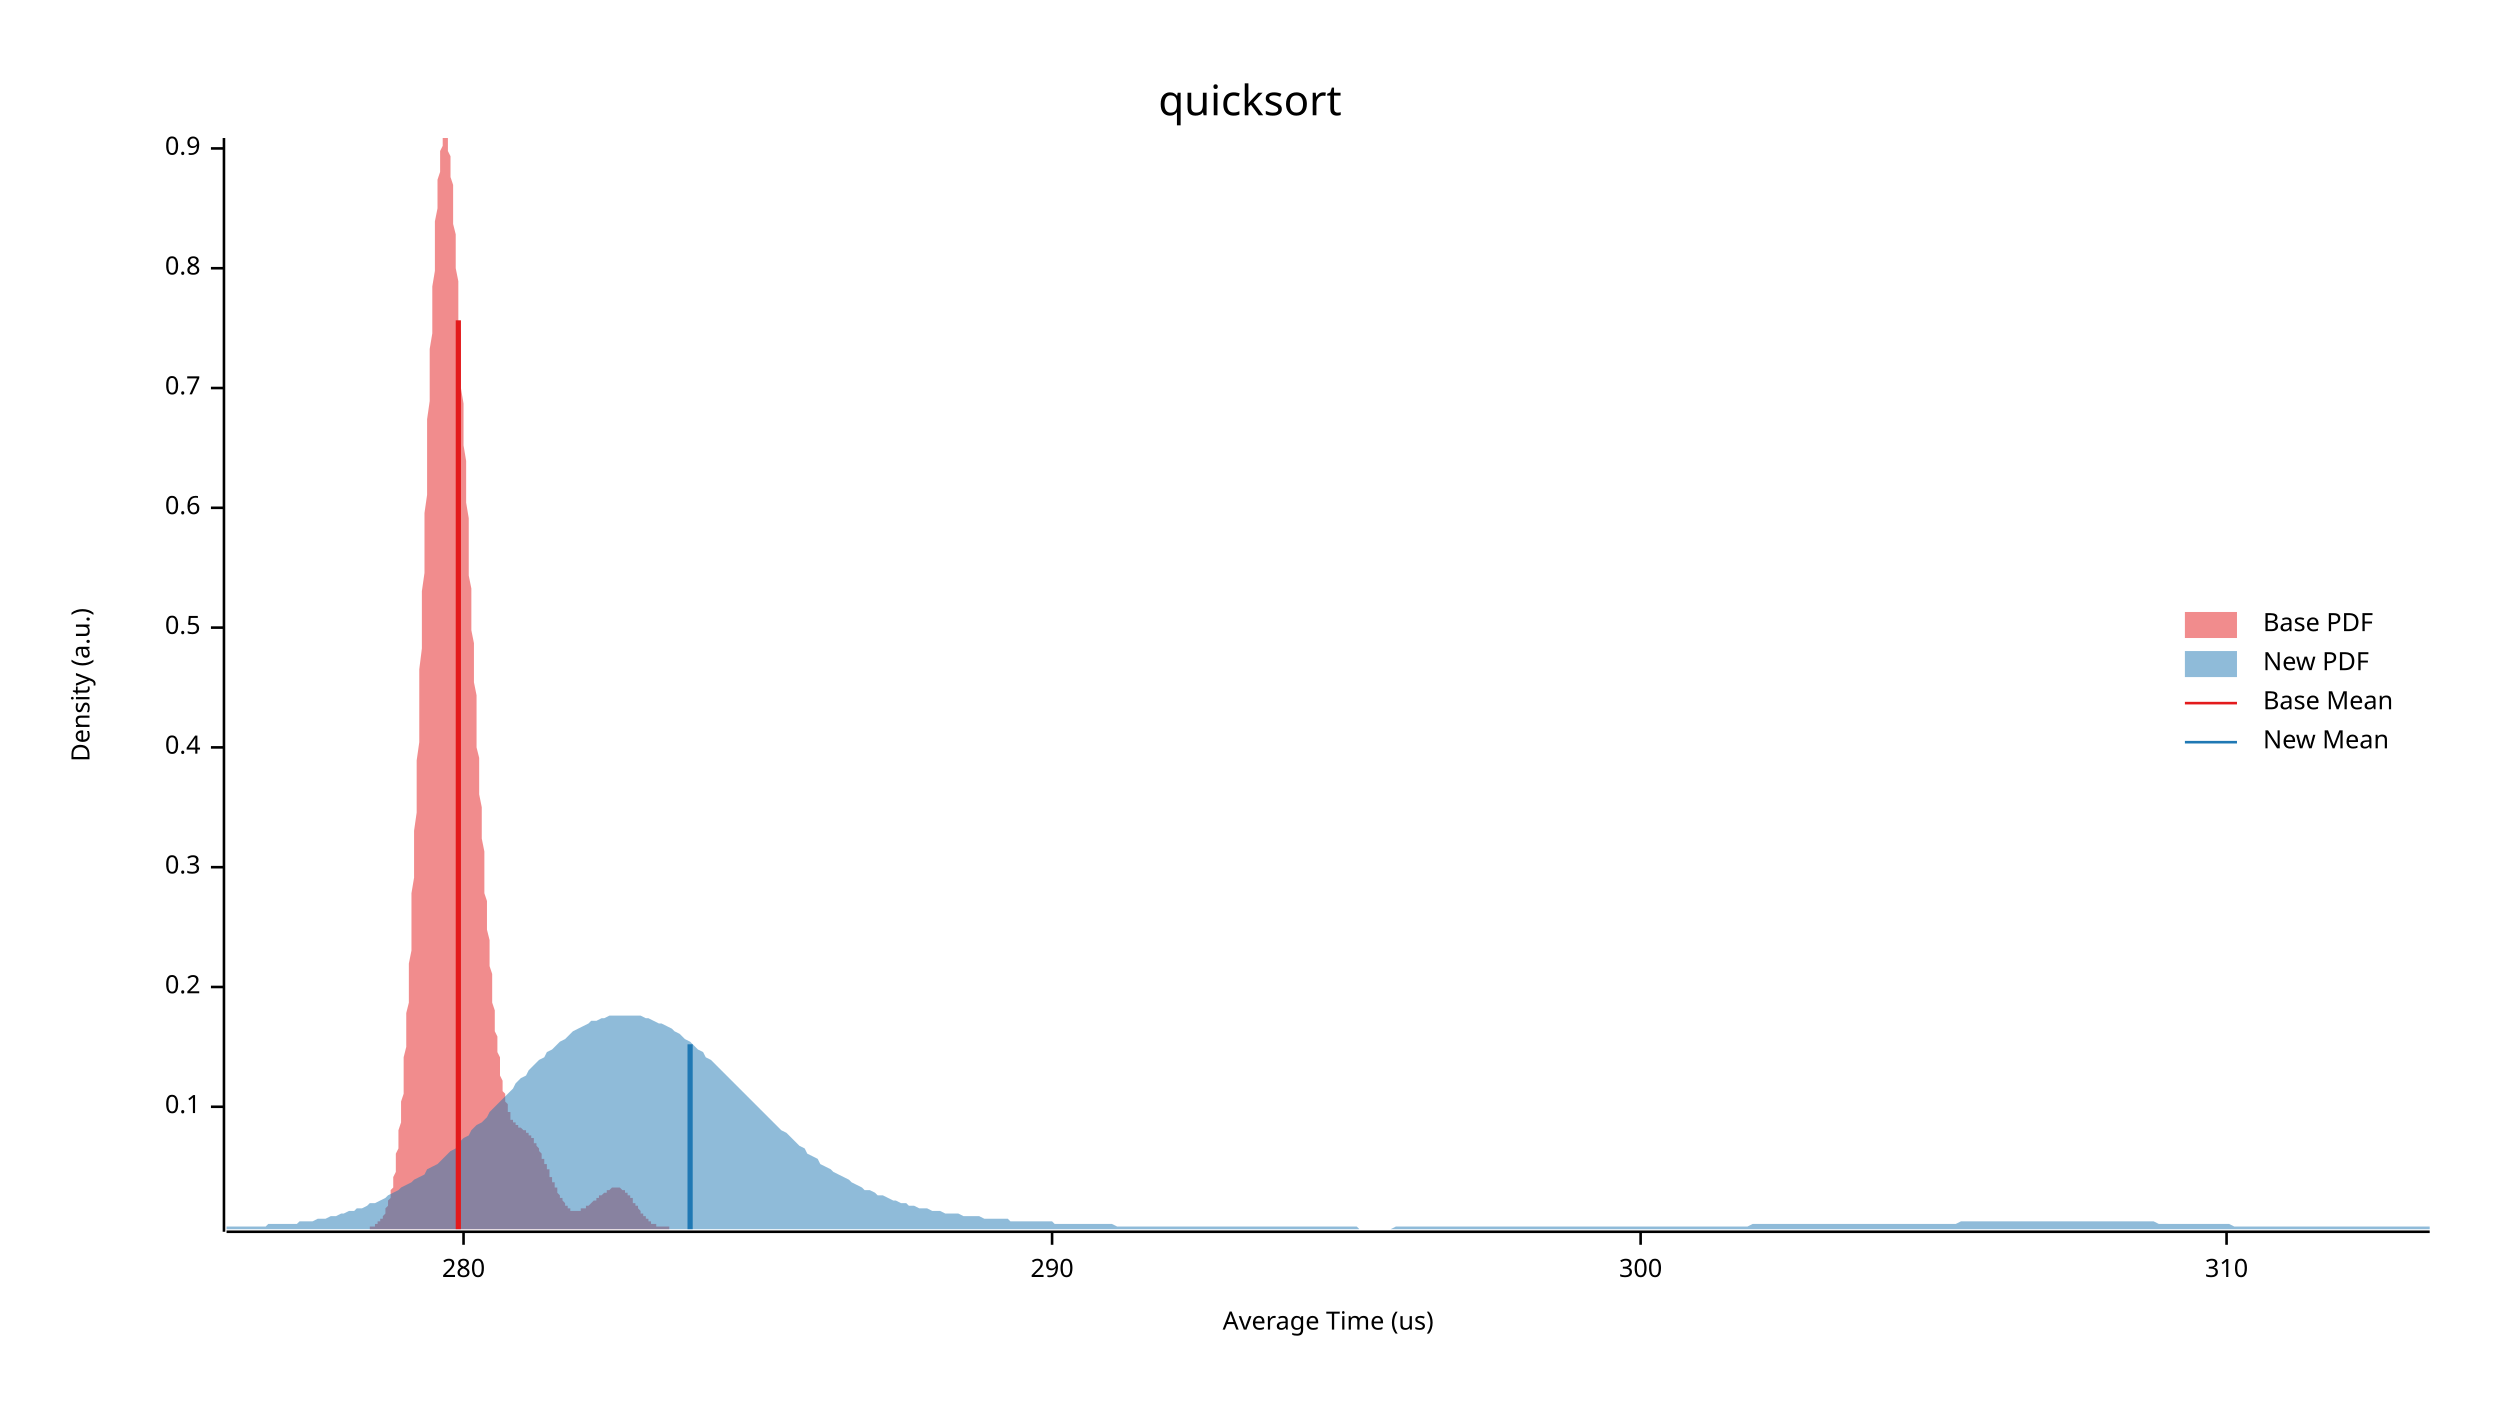
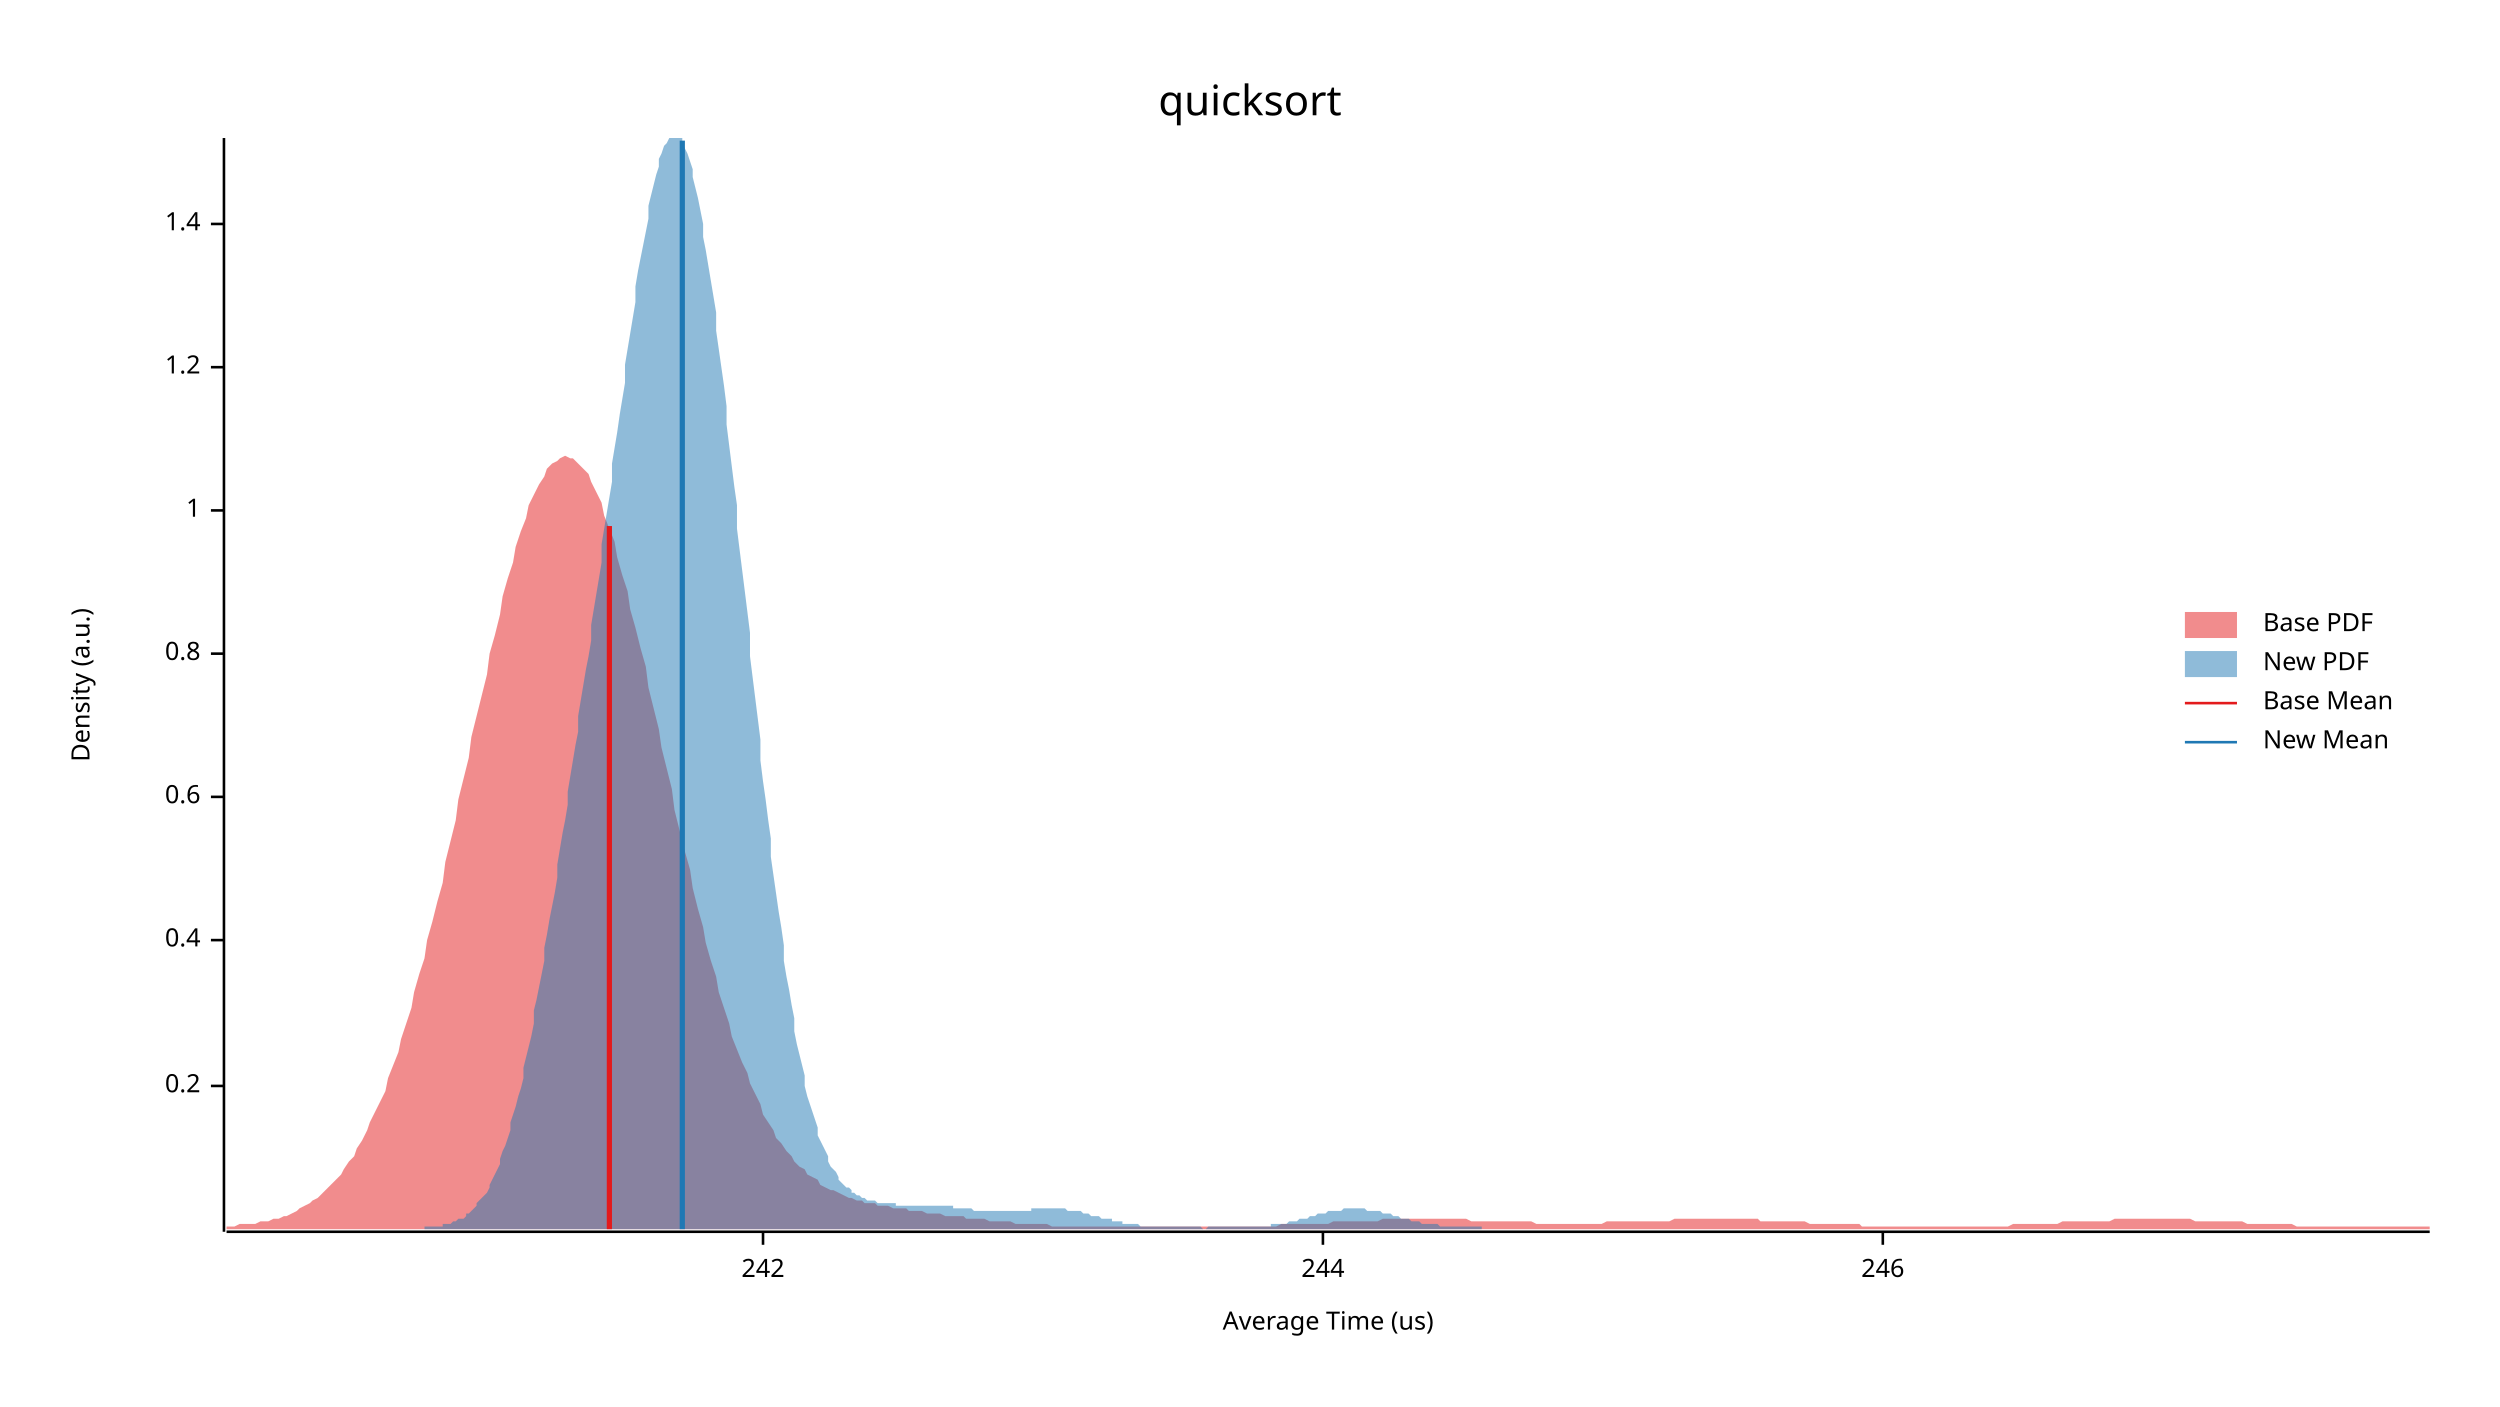
<svg xmlns="http://www.w3.org/2000/svg" width="960" height="540">
  <text x="480" y="32" dy="0.76em" text-anchor="middle" font-family="sans-serif" font-size="16.129" opacity="1" fill="#000000">
quicksort
</text>
  <text x="27" y="263" dy="0.76em" text-anchor="middle" font-family="sans-serif" font-size="9.677" opacity="1" fill="#000000" transform="rotate(270, 27, 263)">
Density (a.u.)
</text>
  <text x="510" y="513" dy="-0.5ex" text-anchor="middle" font-family="sans-serif" font-size="9.677" opacity="1" fill="#000000">
Average Time (us)
</text>
  <polyline fill="none" opacity="1" stroke="#000000" stroke-width="1" points="86,53 86,473 " />
-   <text x="77" y="425" dy="0.5ex" text-anchor="end" font-family="sans-serif" font-size="9.677" opacity="1" fill="#000000">
- 0.1
- </text>
-   <polyline fill="none" opacity="1" stroke="#000000" stroke-width="1" points="81,425 86,425 " />
-   <text x="77" y="379" dy="0.5ex" text-anchor="end" font-family="sans-serif" font-size="9.677" opacity="1" fill="#000000">
+   <text x="77" y="417" dy="0.5ex" text-anchor="end" font-family="sans-serif" font-size="9.677" opacity="1" fill="#000000">
0.2
</text>
-   <polyline fill="none" opacity="1" stroke="#000000" stroke-width="1" points="81,379 86,379 " />
-   <text x="77" y="333" dy="0.5ex" text-anchor="end" font-family="sans-serif" font-size="9.677" opacity="1" fill="#000000">
- 0.3
- </text>
-   <polyline fill="none" opacity="1" stroke="#000000" stroke-width="1" points="81,333 86,333 " />
-   <text x="77" y="287" dy="0.5ex" text-anchor="end" font-family="sans-serif" font-size="9.677" opacity="1" fill="#000000">
+   <polyline fill="none" opacity="1" stroke="#000000" stroke-width="1" points="81,417 86,417 " />
+   <text x="77" y="361" dy="0.5ex" text-anchor="end" font-family="sans-serif" font-size="9.677" opacity="1" fill="#000000">
0.4
</text>
-   <polyline fill="none" opacity="1" stroke="#000000" stroke-width="1" points="81,287 86,287 " />
-   <text x="77" y="241" dy="0.5ex" text-anchor="end" font-family="sans-serif" font-size="9.677" opacity="1" fill="#000000">
- 0.5
- </text>
-   <polyline fill="none" opacity="1" stroke="#000000" stroke-width="1" points="81,241 86,241 " />
-   <text x="77" y="195" dy="0.5ex" text-anchor="end" font-family="sans-serif" font-size="9.677" opacity="1" fill="#000000">
+   <polyline fill="none" opacity="1" stroke="#000000" stroke-width="1" points="81,361 86,361 " />
+   <text x="77" y="306" dy="0.5ex" text-anchor="end" font-family="sans-serif" font-size="9.677" opacity="1" fill="#000000">
0.6
</text>
-   <polyline fill="none" opacity="1" stroke="#000000" stroke-width="1" points="81,195 86,195 " />
-   <text x="77" y="149" dy="0.5ex" text-anchor="end" font-family="sans-serif" font-size="9.677" opacity="1" fill="#000000">
- 0.7
- </text>
-   <polyline fill="none" opacity="1" stroke="#000000" stroke-width="1" points="81,149 86,149 " />
-   <text x="77" y="103" dy="0.5ex" text-anchor="end" font-family="sans-serif" font-size="9.677" opacity="1" fill="#000000">
+   <polyline fill="none" opacity="1" stroke="#000000" stroke-width="1" points="81,306 86,306 " />
+   <text x="77" y="251" dy="0.5ex" text-anchor="end" font-family="sans-serif" font-size="9.677" opacity="1" fill="#000000">
0.8
</text>
-   <polyline fill="none" opacity="1" stroke="#000000" stroke-width="1" points="81,103 86,103 " />
-   <text x="77" y="57" dy="0.5ex" text-anchor="end" font-family="sans-serif" font-size="9.677" opacity="1" fill="#000000">
- 0.9
+   <polyline fill="none" opacity="1" stroke="#000000" stroke-width="1" points="81,251 86,251 " />
+   <text x="77" y="196" dy="0.5ex" text-anchor="end" font-family="sans-serif" font-size="9.677" opacity="1" fill="#000000">
+ 1
</text>
-   <polyline fill="none" opacity="1" stroke="#000000" stroke-width="1" points="81,57 86,57 " />
+   <polyline fill="none" opacity="1" stroke="#000000" stroke-width="1" points="81,196 86,196 " />
+   <text x="77" y="141" dy="0.5ex" text-anchor="end" font-family="sans-serif" font-size="9.677" opacity="1" fill="#000000">
+ 1.2
+ </text>
+   <polyline fill="none" opacity="1" stroke="#000000" stroke-width="1" points="81,141 86,141 " />
+   <text x="77" y="86" dy="0.5ex" text-anchor="end" font-family="sans-serif" font-size="9.677" opacity="1" fill="#000000">
+ 1.4
+ </text>
+   <polyline fill="none" opacity="1" stroke="#000000" stroke-width="1" points="81,86 86,86 " />
  <polyline fill="none" opacity="1" stroke="#000000" stroke-width="1" points="87,473 933,473 " />
-   <text x="178" y="483" dy="0.76em" text-anchor="middle" font-family="sans-serif" font-size="9.677" opacity="1" fill="#000000">
- 280
+   <text x="293" y="483" dy="0.76em" text-anchor="middle" font-family="sans-serif" font-size="9.677" opacity="1" fill="#000000">
+ 242
</text>
-   <polyline fill="none" opacity="1" stroke="#000000" stroke-width="1" points="178,473 178,478 " />
-   <text x="404" y="483" dy="0.76em" text-anchor="middle" font-family="sans-serif" font-size="9.677" opacity="1" fill="#000000">
- 290
+   <polyline fill="none" opacity="1" stroke="#000000" stroke-width="1" points="293,473 293,478 " />
+   <text x="508" y="483" dy="0.76em" text-anchor="middle" font-family="sans-serif" font-size="9.677" opacity="1" fill="#000000">
+ 244
</text>
-   <polyline fill="none" opacity="1" stroke="#000000" stroke-width="1" points="404,473 404,478 " />
-   <text x="630" y="483" dy="0.76em" text-anchor="middle" font-family="sans-serif" font-size="9.677" opacity="1" fill="#000000">
- 300
+   <polyline fill="none" opacity="1" stroke="#000000" stroke-width="1" points="508,473 508,478 " />
+   <text x="723" y="483" dy="0.76em" text-anchor="middle" font-family="sans-serif" font-size="9.677" opacity="1" fill="#000000">
+ 246
</text>
-   <polyline fill="none" opacity="1" stroke="#000000" stroke-width="1" points="630,473 630,478 " />
-   <text x="855" y="483" dy="0.76em" text-anchor="middle" font-family="sans-serif" font-size="9.677" opacity="1" fill="#000000">
- 310
- </text>
-   <polyline fill="none" opacity="1" stroke="#000000" stroke-width="1" points="855,473 855,478 " />
-   <polygon opacity="0.5" fill="#E31A1C" points="142,471 142,471 142,471 142,471 142,471 143,471 143,471 143,471 143,471 144,471 144,471 144,470 144,470 145,470 145,470 145,470 145,470 145,469 146,469 146,469 146,469 146,468 147,468 147,468 147,467 147,467 148,466 148,466 148,465 148,465 148,464 149,463 149,463 149,462 149,461 150,460 150,459 150,458 150,457 151,456 151,454 151,453 151,452 152,450 152,448 152,447 152,445 152,443 153,441 153,439 153,436 153,434 154,431 154,429 154,426 154,423 155,420 155,416 155,413 155,409 155,406 156,402 156,398 156,394 156,389 157,385 157,380 157,375 157,370 158,365 158,360 158,355 158,349 158,343 159,337 159,331 159,325 159,319 160,312 160,306 160,299 160,292 161,285 161,278 161,271 161,264 161,257 162,249 162,242 162,235 162,227 163,220 163,212 163,205 163,197 164,190 164,183 164,176 164,168 164,161 165,154 165,148 165,141 165,134 166,128 166,122 166,116 166,110 167,104 167,99 167,94 167,89 167,85 168,80 168,76 168,72 168,69 169,66 169,63 169,60 169,58 170,56 170,55 170,53 170,53 170,53 171,53 171,53 171,53 171,53 172,53 172,55 172,56 172,58 173,60 173,62 173,65 173,68 174,71 174,74 174,78 174,82 174,86 175,90 175,94 175,98 175,103 176,108 176,113 176,118 176,123 177,128 177,133 177,138 177,144 177,149 178,155 178,160 178,166 178,171 179,177 179,182 179,188 179,193 180,199 180,204 180,210 180,215 180,221 181,226 181,231 181,237 181,242 182,247 182,252 182,257 182,262 183,267 183,272 183,277 183,282 183,287 184,291 184,296 184,301 184,305 185,310 185,314 185,318 185,322 186,327 186,331 186,335 186,339 186,343 187,346 187,350 187,354 187,357 188,361 188,364 188,367 188,371 189,374 189,377 189,380 189,383 189,385 190,388 190,391 190,393 190,396 191,398 191,400 191,402 191,404 192,406 192,408 192,410 192,412 192,413 193,415 193,416 193,418 193,419 194,420 194,421 194,422 194,423 195,424 195,425 195,426 195,427 196,427 196,428 196,429 196,429 196,430 197,430 197,430 197,431 197,431 198,431 198,432 198,432 198,432 199,432 199,432 199,433 199,433 199,433 200,433 200,433 200,433 200,433 201,434 201,434 201,434 201,434 202,434 202,434 202,434 202,435 202,435 203,435 203,435 203,435 203,436 204,436 204,436 204,437 204,437 205,437 205,437 205,438 205,438 205,439 206,439 206,439 206,440 206,440 207,441 207,441 207,442 207,442 208,443 208,443 208,443 208,444 208,445 209,445 209,446 209,446 209,447 210,447 210,448 210,448 210,449 211,449 211,450 211,450 211,451 211,452 212,452 212,453 212,453 212,454 213,454 213,455 213,455 213,456 214,456 214,457 214,457 214,458 214,458 215,459 215,459 215,459 215,460 216,460 216,461 216,461 216,461 217,462 217,462 217,462 217,463 218,463 218,463 218,463 218,464 218,464 219,464 219,464 219,464 219,465 220,465 220,465 220,465 220,465 221,465 221,465 221,465 221,465 221,465 222,465 222,465 222,465 222,465 223,465 223,465 223,465 223,464 224,464 224,464 224,464 224,464 224,464 225,464 225,464 225,463 225,463 226,463 226,463 226,463 226,463 227,462 227,462 227,462 227,462 227,462 228,461 228,461 228,461 228,461 229,461 229,461 229,460 229,460 230,460 230,460 230,460 230,459 230,459 231,459 231,459 231,459 231,459 232,458 232,458 232,458 232,458 233,458 233,458 233,457 233,457 233,457 234,457 234,457 234,457 234,457 235,456 235,456 235,456 235,456 236,456 236,456 236,456 236,456 236,456 237,456 237,456 237,456 237,456 238,456 238,456 238,456 238,456 239,457 239,457 239,457 239,457 240,457 240,457 240,458 240,458 240,458 241,458 241,458 241,459 241,459 242,459 242,460 242,460 242,460 243,460 243,461 243,461 243,461 243,462 244,462 244,462 244,463 244,463 245,463 245,464 245,464 245,464 246,465 246,465 246,465 246,466 246,466 247,466 247,466 247,467 247,467 248,467 248,467 248,468 248,468 249,468 249,468 249,469 249,469 249,469 250,469 250,469 250,469 250,470 251,470 251,470 251,470 251,470 252,470 252,470 252,470 252,471 252,471 253,471 253,471 253,471 253,471 254,471 254,471 254,471 254,471 255,471 255,471 255,471 255,471 255,471 256,471 256,471 256,471 256,471 257,471 257,471 257,471 257,472 142,472 " />
-   <polygon opacity="0.5" fill="#1F78B4" points="87,471 88,471 90,471 92,471 93,471 95,471 97,471 98,471 100,471 102,471 103,470 105,470 107,470 109,470 110,470 112,470 114,470 115,469 117,469 119,469 120,469 122,468 124,468 125,468 127,467 129,467 131,466 132,466 134,465 136,465 137,464 139,464 141,463 142,462 144,462 146,461 148,460 149,459 151,458 153,457 154,456 156,455 158,454 159,453 161,452 163,451 164,449 166,448 168,447 170,445 171,444 173,442 175,441 176,439 178,437 180,436 181,434 183,432 185,431 187,429 188,427 190,425 192,423 193,422 195,420 197,418 198,416 200,414 202,413 203,411 205,409 207,407 209,406 210,404 212,403 214,401 215,400 217,399 219,397 220,396 222,395 224,394 226,393 227,392 229,392 231,391 232,391 234,390 236,390 237,390 239,390 241,390 242,390 244,390 246,390 248,391 249,391 251,392 253,393 254,393 256,394 258,395 259,396 261,397 263,399 265,400 266,401 268,403 270,404 271,406 273,407 275,409 276,410 278,412 280,414 281,415 283,417 285,419 287,421 288,422 290,424 292,426 293,427 295,429 297,431 298,432 300,434 302,435 304,437 305,438 307,440 309,441 310,443 312,444 314,445 315,447 317,448 319,449 320,450 322,451 324,452 326,453 327,454 329,455 331,456 332,457 334,457 336,458 337,459 339,459 341,460 343,461 344,461 346,462 348,462 349,463 351,463 353,464 354,464 356,464 358,465 359,465 361,465 363,466 365,466 366,466 368,466 370,467 371,467 373,467 375,467 376,467 378,468 380,468 381,468 383,468 385,468 387,468 388,469 390,469 392,469 393,469 395,469 397,469 398,469 400,469 402,469 404,469 405,470 407,470 409,470 410,470 412,470 414,470 415,470 417,470 419,470 420,470 422,470 424,470 426,470 427,470 429,471 431,471 432,471 434,471 436,471 437,471 439,471 441,471 443,471 444,471 446,471 448,471 449,471 451,471 453,471 454,471 456,471 458,471 459,471 461,471 463,471 465,471 466,471 468,471 470,471 471,471 473,471 475,471 476,471 478,471 480,471 482,471 483,471 485,471 487,471 488,471 490,471 492,471 493,471 495,471 497,471 498,471 500,471 502,471 504,471 505,471 507,471 509,471 510,471 512,471 514,471 515,471 517,471 519,471 521,471 522,472 524,472 526,472 527,472 529,472 531,472 532,472 534,472 536,471 537,471 539,471 541,471 543,471 544,471 546,471 548,471 549,471 551,471 553,471 554,471 556,471 558,471 560,471 561,471 563,471 565,471 566,471 568,471 570,471 571,471 573,471 575,471 576,471 578,471 580,471 582,471 583,471 585,471 587,471 588,471 590,471 592,471 593,471 595,471 597,471 599,471 600,471 602,471 604,471 605,471 607,471 609,471 610,471 612,471 614,471 615,471 617,471 619,471 621,471 622,471 624,471 626,471 627,471 629,471 631,471 632,471 634,471 636,471 638,471 639,471 641,471 643,471 644,471 646,471 648,471 649,471 651,471 653,471 654,471 656,471 658,471 660,471 661,471 663,471 665,471 666,471 668,471 670,471 671,471 673,470 675,470 676,470 678,470 680,470 682,470 683,470 685,470 687,470 688,470 690,470 692,470 693,470 695,470 697,470 699,470 700,470 702,470 704,470 705,470 707,470 709,470 710,470 712,470 714,470 715,470 717,470 719,470 721,470 722,470 724,470 726,470 727,470 729,470 731,470 732,470 734,470 736,470 738,470 739,470 741,470 743,470 744,470 746,470 748,470 749,470 751,470 753,469 754,469 756,469 758,469 760,469 761,469 763,469 765,469 766,469 768,469 770,469 771,469 773,469 775,469 777,469 778,469 780,469 782,469 783,469 785,469 787,469 788,469 790,469 792,469 793,469 795,469 797,469 799,469 800,469 802,469 804,469 805,469 807,469 809,469 810,469 812,469 814,469 816,469 817,469 819,469 821,469 822,469 824,469 826,469 827,469 829,470 831,470 832,470 834,470 836,470 838,470 839,470 841,470 843,470 844,470 846,470 848,470 849,470 851,470 853,470 855,470 856,470 858,471 860,471 861,471 863,471 865,471 866,471 868,471 870,471 871,471 873,471 875,471 877,471 878,471 880,471 882,471 883,471 885,471 887,471 888,471 890,471 892,471 894,471 895,471 897,471 899,471 900,471 902,471 904,471 905,471 907,471 909,471 910,471 912,471 914,471 916,471 917,471 919,471 921,471 922,471 924,471 926,471 927,471 929,471 931,471 933,471 933,472 87,472 " />
-   <polyline fill="none" opacity="1" stroke="#E31A1C" stroke-width="2" points="176,472 176,123 " />
-   <polyline fill="none" opacity="1" stroke="#1F78B4" stroke-width="2" points="265,472 265,401 " />
+   <polyline fill="none" opacity="1" stroke="#000000" stroke-width="1" points="723,473 723,478 " />
+   <polygon opacity="0.5" fill="#E31A1C" points="87,471 88,471 90,471 92,470 93,470 95,470 97,470 98,470 100,469 102,469 103,469 105,468 107,468 109,467 110,467 112,466 114,465 115,464 117,463 119,462 120,461 122,460 124,458 125,457 127,455 129,453 131,451 132,449 134,446 136,444 137,441 139,438 141,434 142,431 144,427 146,423 148,419 149,414 151,409 153,404 154,399 156,393 158,387 159,381 161,374 163,368 164,361 166,354 168,346 170,339 171,331 173,323 175,315 176,307 178,299 180,291 181,283 183,275 185,267 187,259 188,251 190,244 192,236 193,229 195,222 197,216 198,210 200,204 202,199 203,194 205,190 207,186 209,183 210,180 212,178 214,177 215,176 217,175 219,176 220,176 222,178 224,180 226,182 227,185 229,189 231,193 232,198 234,203 236,208 237,214 239,221 241,227 242,234 244,241 246,249 248,256 249,264 251,272 253,280 254,287 256,295 258,303 259,311 261,319 263,327 265,334 266,341 268,349 270,356 271,362 273,369 275,375 276,381 278,387 280,393 281,398 283,403 285,408 287,412 288,416 290,420 292,424 293,428 295,431 297,434 298,437 300,439 302,442 304,444 305,446 307,448 309,449 310,451 312,452 314,453 315,455 317,456 319,457 320,457 322,458 324,459 326,460 327,460 329,461 331,461 332,462 334,462 336,462 337,463 339,463 341,463 343,464 344,464 346,464 348,464 349,465 351,465 353,465 354,465 356,466 358,466 359,466 361,466 363,467 365,467 366,467 368,467 370,467 371,468 373,468 375,468 376,468 378,468 380,469 381,469 383,469 385,469 387,469 388,469 390,470 392,470 393,470 395,470 397,470 398,470 400,470 402,470 404,471 405,471 407,471 409,471 410,471 412,471 414,471 415,471 417,471 419,471 420,471 422,471 424,471 426,471 427,471 429,471 431,471 432,471 434,471 436,471 437,471 439,471 441,471 443,471 444,471 446,471 448,471 449,471 451,471 453,471 454,471 456,471 458,471 459,471 461,471 463,471 465,471 466,471 468,471 470,471 471,471 473,471 475,471 476,471 478,471 480,471 482,471 483,471 485,471 487,471 488,471 490,471 492,470 493,470 495,470 497,470 498,470 500,470 502,470 504,470 505,470 507,470 509,470 510,470 512,469 514,469 515,469 517,469 519,469 521,469 522,469 524,469 526,469 527,469 529,469 531,468 532,468 534,468 536,468 537,468 539,468 541,468 543,468 544,468 546,468 548,468 549,468 551,468 553,468 554,468 556,468 558,468 560,468 561,468 563,468 565,469 566,469 568,469 570,469 571,469 573,469 575,469 576,469 578,469 580,469 582,469 583,469 585,469 587,469 588,469 590,470 592,470 593,470 595,470 597,470 599,470 600,470 602,470 604,470 605,470 607,470 609,470 610,470 612,470 614,470 615,470 617,469 619,469 621,469 622,469 624,469 626,469 627,469 629,469 631,469 632,469 634,469 636,469 638,469 639,469 641,469 643,468 644,468 646,468 648,468 649,468 651,468 653,468 654,468 656,468 658,468 660,468 661,468 663,468 665,468 666,468 668,468 670,468 671,468 673,468 675,468 676,469 678,469 680,469 682,469 683,469 685,469 687,469 688,469 690,469 692,469 693,469 695,470 697,470 699,470 700,470 702,470 704,470 705,470 707,470 709,470 710,470 712,470 714,470 715,471 717,471 719,471 721,471 722,471 724,471 726,471 727,471 729,471 731,471 732,471 734,471 736,471 738,471 739,471 741,471 743,471 744,471 746,471 748,471 749,471 751,471 753,471 754,471 756,471 758,471 760,471 761,471 763,471 765,471 766,471 768,471 770,471 771,471 773,470 775,470 777,470 778,470 780,470 782,470 783,470 785,470 787,470 788,470 790,470 792,469 793,469 795,469 797,469 799,469 800,469 802,469 804,469 805,469 807,469 809,469 810,469 812,468 814,468 816,468 817,468 819,468 821,468 822,468 824,468 826,468 827,468 829,468 831,468 832,468 834,468 836,468 838,468 839,468 841,468 843,469 844,469 846,469 848,469 849,469 851,469 853,469 855,469 856,469 858,469 860,469 861,469 863,470 865,470 866,470 868,470 870,470 871,470 873,470 875,470 877,470 878,470 880,470 882,471 883,471 885,471 887,471 888,471 890,471 892,471 894,471 895,471 897,471 899,471 900,471 902,471 904,471 905,471 907,471 909,471 910,471 912,471 914,471 916,471 917,471 919,471 921,471 922,471 924,471 926,471 927,471 929,471 931,471 933,471 933,472 87,472 " />
+   <polygon opacity="0.5" fill="#1F78B4" points="163,471 164,471 165,471 166,471 166,471 167,471 168,471 169,471 170,471 170,470 171,470 172,470 173,470 174,469 175,469 175,469 176,468 177,468 178,468 179,467 179,466 180,466 181,465 182,464 183,463 183,462 184,461 185,460 186,459 187,458 188,456 188,455 189,453 190,451 191,449 192,447 192,445 193,442 194,440 195,437 196,434 196,431 197,428 198,425 199,421 200,418 201,414 201,410 202,406 203,402 204,398 205,393 205,388 206,384 207,379 208,374 209,369 209,364 210,359 211,353 212,348 213,343 214,337 214,332 215,326 216,320 217,315 218,309 218,304 219,298 220,292 221,286 222,281 222,275 223,269 224,263 225,257 226,252 227,246 227,240 228,234 229,228 230,222 231,216 231,209 232,203 233,197 234,191 235,185 235,178 236,172 237,166 238,159 239,153 240,147 240,140 241,134 242,128 243,122 244,116 244,110 245,104 246,99 247,94 248,89 249,84 249,79 250,75 251,71 252,67 253,64 253,61 254,59 255,56 256,55 257,53 257,53 258,53 259,53 260,53 261,53 262,53 262,55 263,57 264,59 265,62 266,65 266,68 267,72 268,76 269,81 270,86 270,91 271,96 272,102 273,108 274,114 275,120 275,127 276,134 277,141 278,148 279,156 279,163 280,171 281,179 282,187 283,194 283,203 284,211 285,219 286,227 287,235 288,243 288,252 289,260 290,268 291,276 292,284 292,292 293,300 294,307 295,315 296,322 296,329 297,336 298,343 299,350 300,356 301,363 301,369 302,375 303,380 304,386 305,391 305,396 306,401 307,405 308,409 309,413 309,417 310,421 311,424 312,427 313,430 314,433 314,436 315,438 316,440 317,442 318,444 318,446 319,448 320,449 321,450 322,452 322,453 323,454 324,455 325,456 326,456 327,457 327,458 328,458 329,459 330,459 331,460 331,460 332,460 333,461 334,461 335,461 336,461 336,461 337,462 338,462 339,462 340,462 340,462 341,462 342,462 343,462 344,462 344,463 345,463 346,463 347,463 348,463 349,463 349,463 350,463 351,463 352,463 353,463 353,463 354,463 355,463 356,463 357,463 357,463 358,463 359,463 360,463 361,463 362,463 362,463 363,463 364,463 365,463 366,463 366,464 367,464 368,464 369,464 370,464 370,464 371,464 372,464 373,464 374,465 375,465 375,465 376,465 377,465 378,465 379,465 379,465 380,465 381,465 382,465 383,465 383,465 384,465 385,465 386,465 387,465 388,465 388,465 389,465 390,465 391,465 392,465 392,465 393,465 394,465 395,465 396,465 396,464 397,464 398,464 399,464 400,464 401,464 401,464 402,464 403,464 404,464 405,464 405,464 406,464 407,464 408,464 409,464 409,464 410,465 411,465 412,465 413,465 414,465 414,465 415,465 416,466 417,466 418,466 418,466 419,467 420,467 421,467 422,467 422,467 423,468 424,468 425,468 426,468 427,468 427,469 428,469 429,469 430,469 431,469 431,470 432,470 433,470 434,470 435,470 436,470 436,470 437,470 438,471 439,471 440,471 440,471 441,471 442,471 443,471 444,471 444,471 445,471 446,471 447,471 448,471 449,471 449,471 450,471 451,471 452,471 453,471 453,471 454,471 455,471 456,471 457,471 457,471 458,471 459,471 460,471 461,471 462,472 462,472 463,472 464,471 465,471 466,471 466,471 467,471 468,471 469,471 470,471 470,471 471,471 472,471 473,471 474,471 475,471 475,471 476,471 477,471 478,471 479,471 479,471 480,471 481,471 482,471 483,471 483,471 484,471 485,471 486,471 487,471 488,471 488,470 489,470 490,470 491,470 492,470 492,470 493,470 494,470 495,469 496,469 496,469 497,469 498,469 499,468 500,468 501,468 501,468 502,468 503,467 504,467 505,467 505,467 506,466 507,466 508,466 509,466 509,466 510,465 511,465 512,465 513,465 514,465 514,465 515,465 516,464 517,464 518,464 518,464 519,464 520,464 521,464 522,464 523,464 523,464 524,464 525,465 526,465 527,465 527,465 528,465 529,465 530,465 531,466 531,466 532,466 533,466 534,466 535,467 536,467 536,467 537,467 538,468 539,468 540,468 540,468 541,468 542,469 543,469 544,469 544,469 545,469 546,470 547,470 548,470 549,470 549,470 550,470 551,470 552,470 553,471 553,471 554,471 555,471 556,471 557,471 557,471 558,471 559,471 560,471 561,471 562,471 562,471 563,471 564,471 565,471 566,471 566,471 567,471 568,471 569,471 569,472 163,472 " />
+   <polyline fill="none" opacity="1" stroke="#E31A1C" stroke-width="2" points="234,472 234,202 " />
+   <polyline fill="none" opacity="1" stroke="#1F78B4" stroke-width="2" points="262,472 262,54 " />
  <text x="869" y="235" dy="0.76em" text-anchor="start" font-family="sans-serif" font-size="9.677" opacity="1" fill="#000000">
Base PDF
</text>
  <text x="869" y="250" dy="0.76em" text-anchor="start" font-family="sans-serif" font-size="9.677" opacity="1" fill="#000000">
New PDF
</text>
  <text x="869" y="265" dy="0.76em" text-anchor="start" font-family="sans-serif" font-size="9.677" opacity="1" fill="#000000">
Base Mean
</text>
  <text x="869" y="280" dy="0.76em" text-anchor="start" font-family="sans-serif" font-size="9.677" opacity="1" fill="#000000">
New Mean
</text>
  <rect x="839" y="235" width="20" height="10" opacity="0.5" fill="#E31A1C" stroke="none" />
  <rect x="839" y="250" width="20" height="10" opacity="0.5" fill="#1F78B4" stroke="none" />
  <polyline fill="none" opacity="1" stroke="#E31A1C" stroke-width="1" points="839,270 859,270 " />
  <polyline fill="none" opacity="1" stroke="#1F78B4" stroke-width="1" points="839,285 859,285 " />
</svg>
